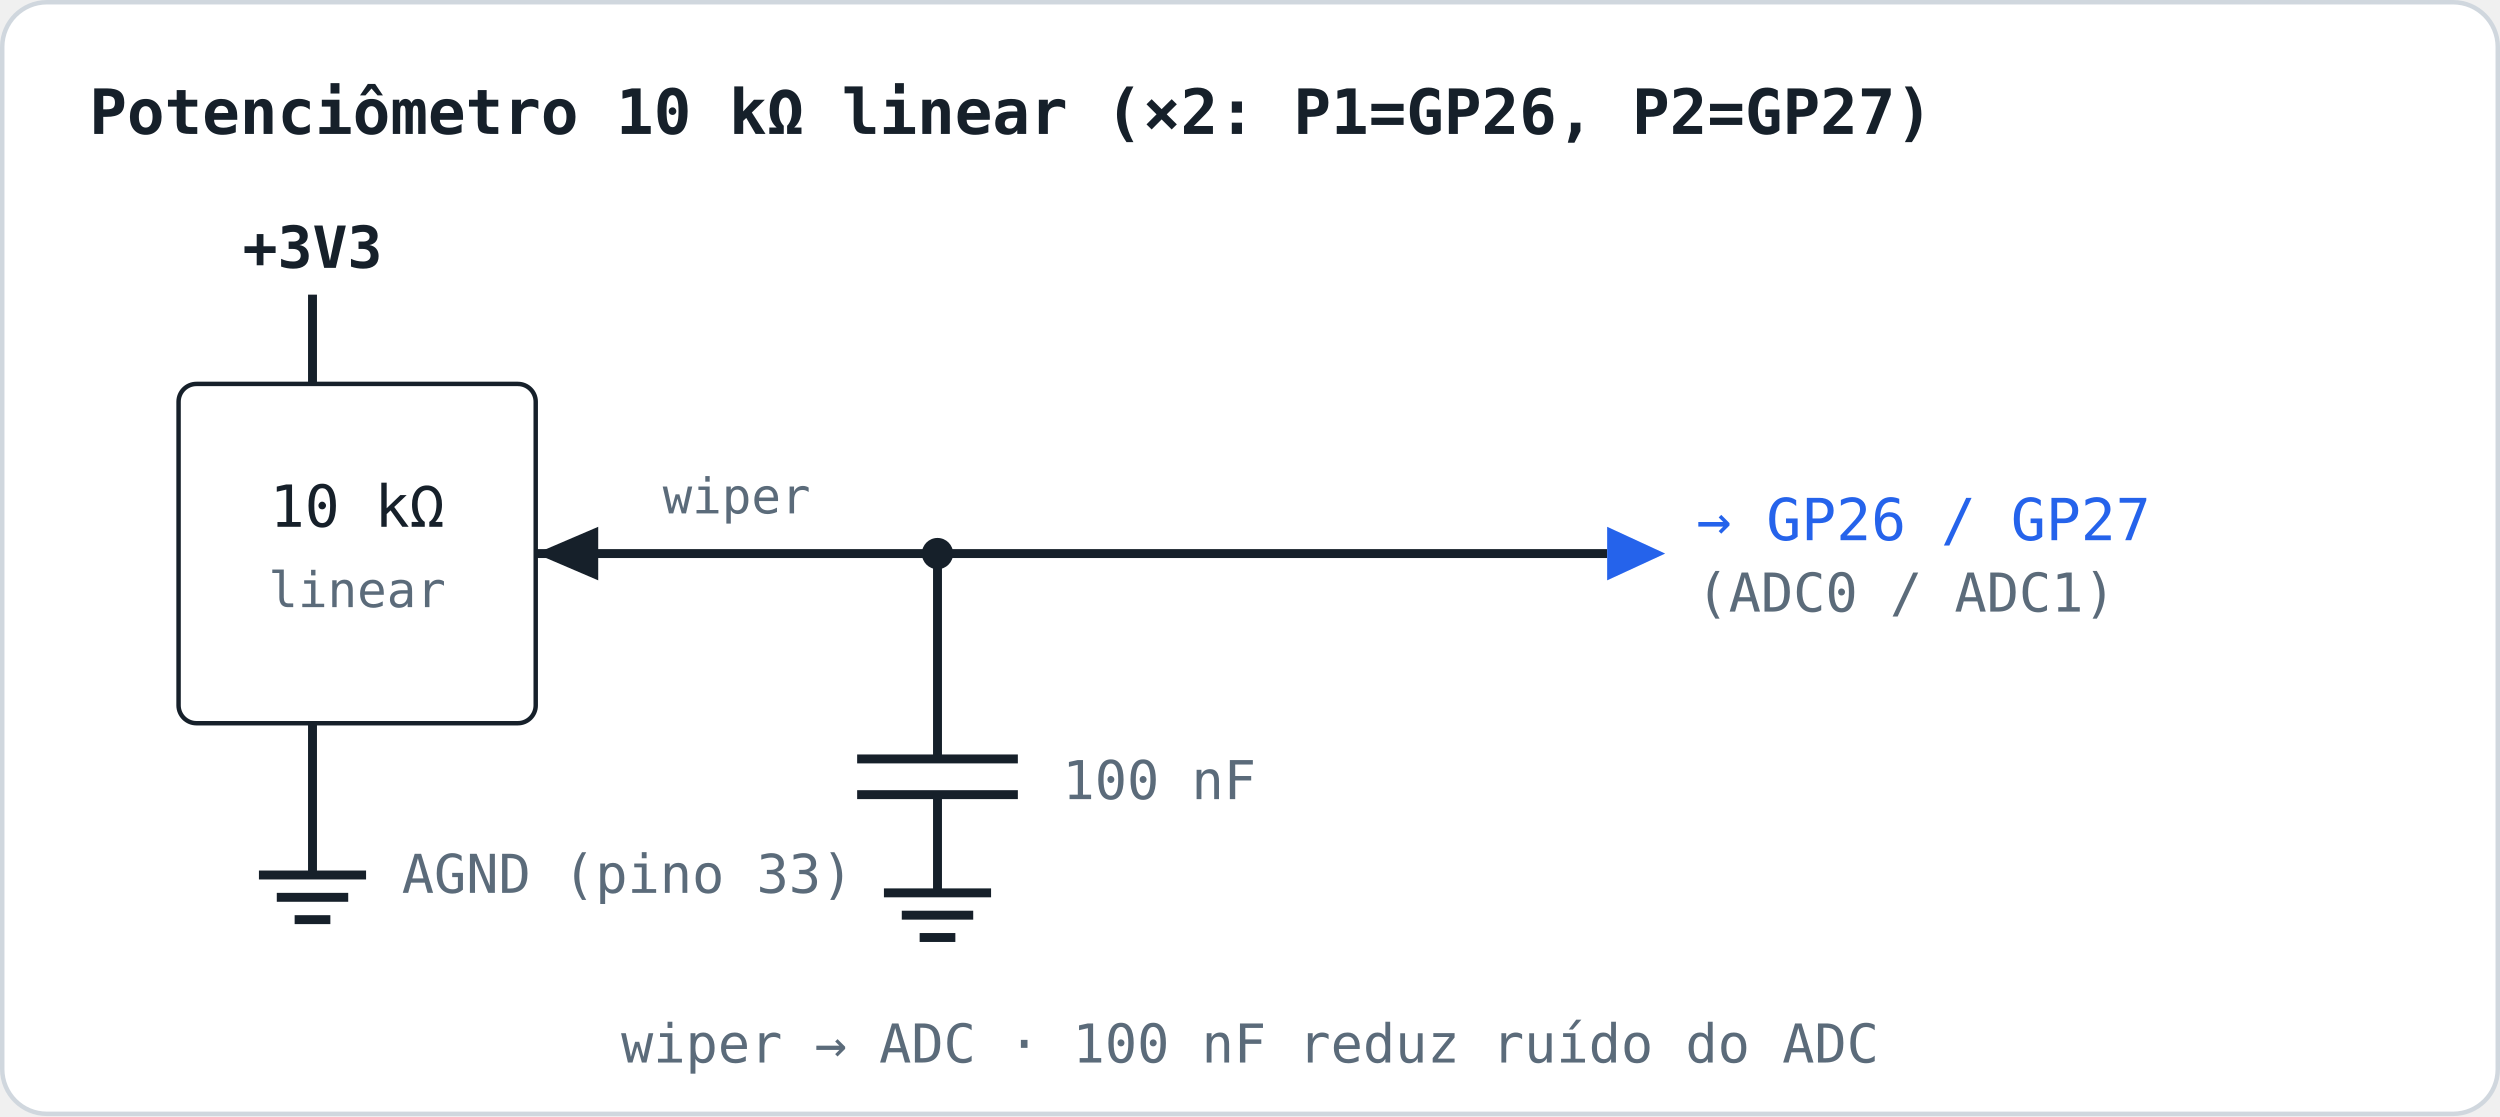
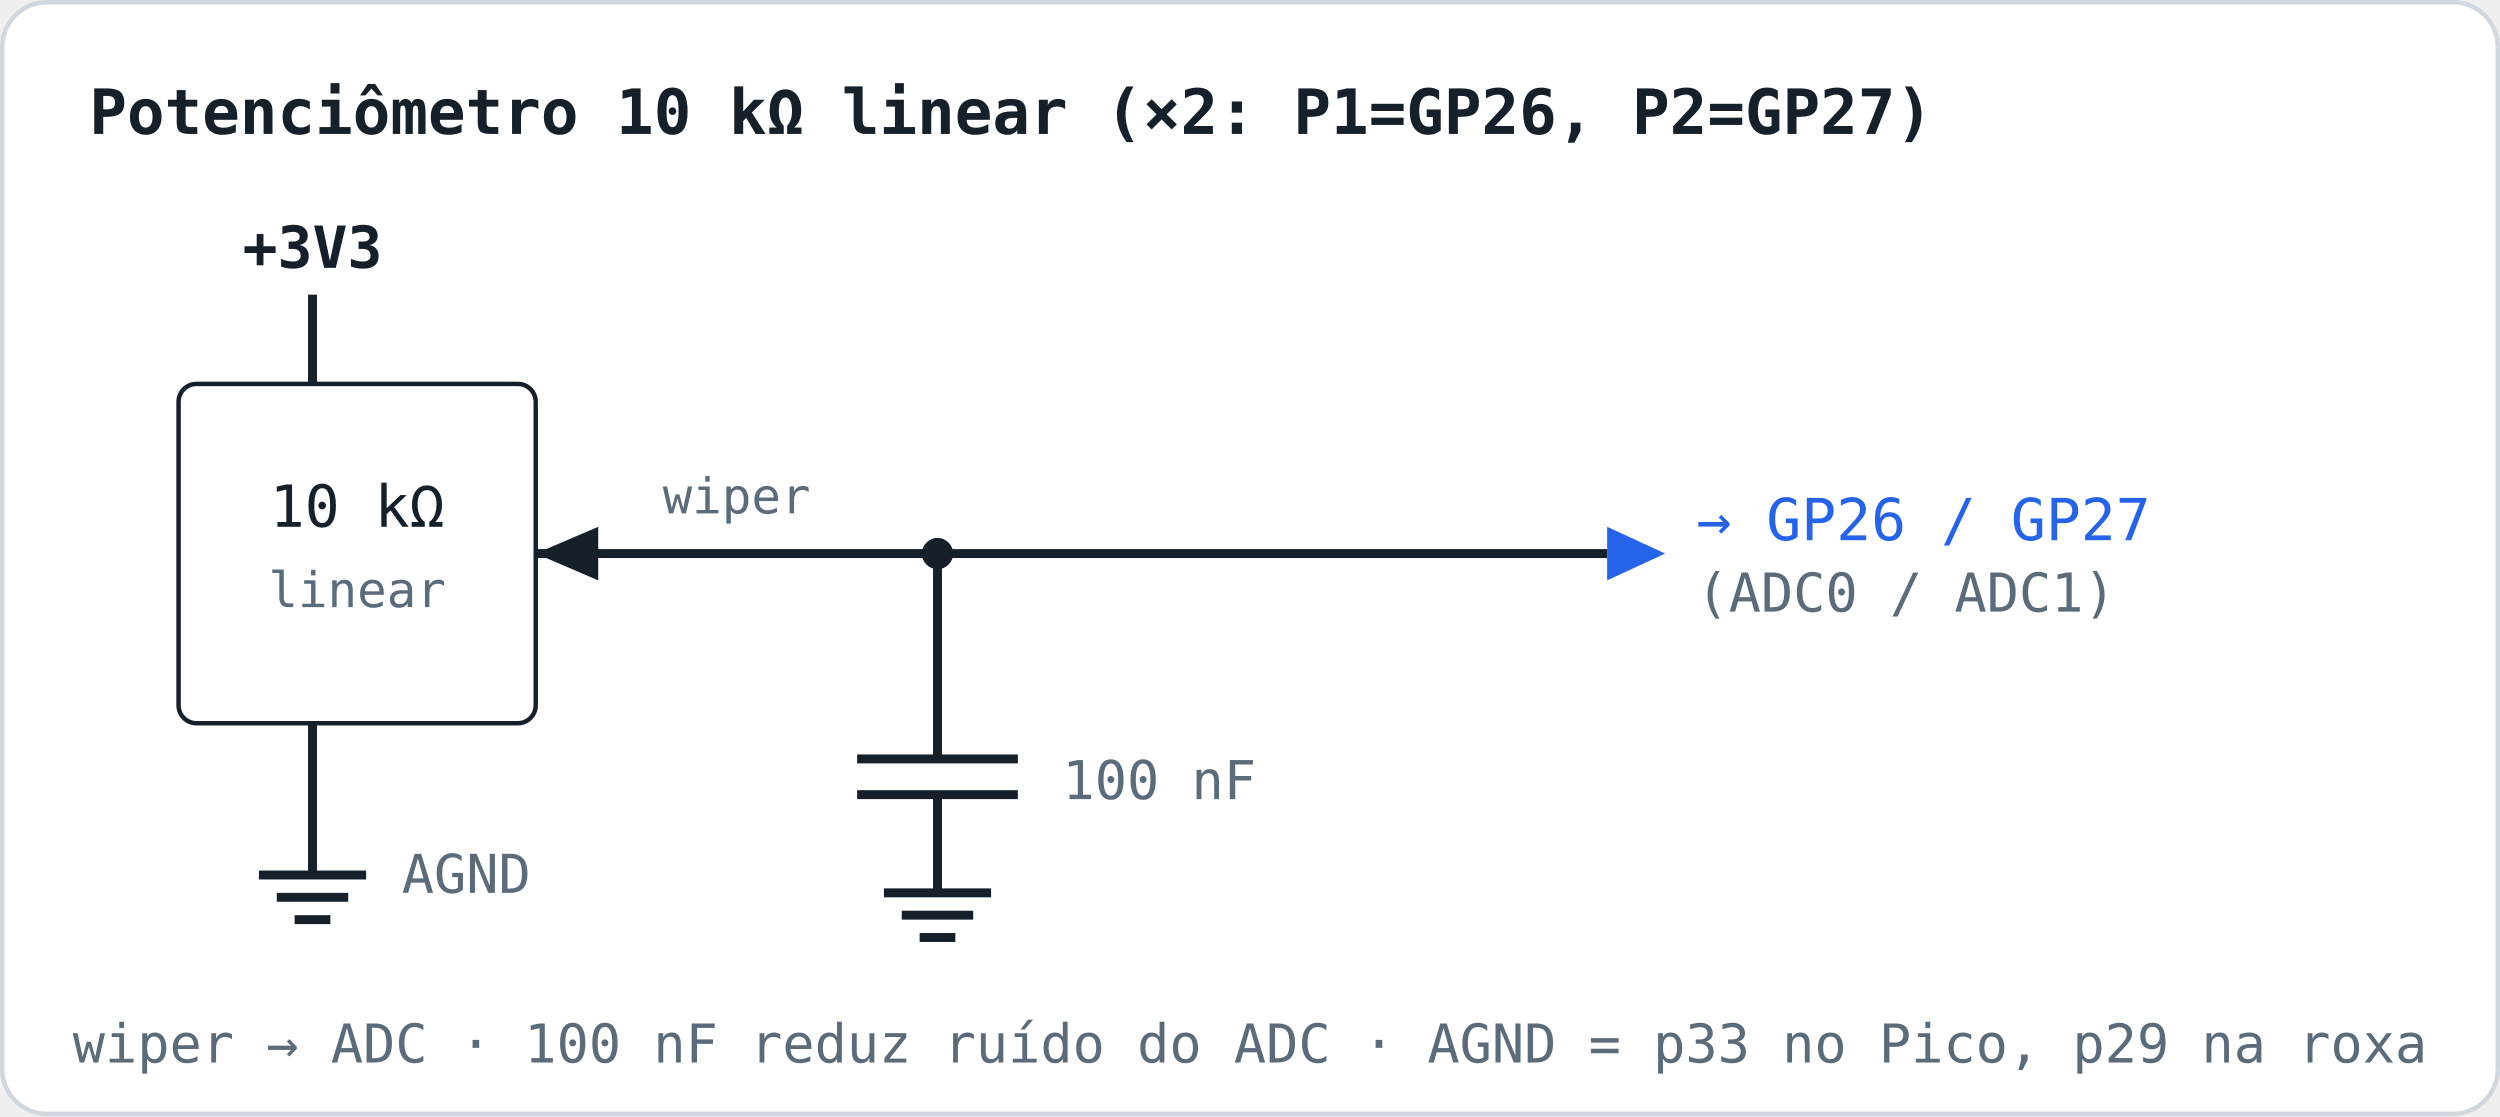
<svg xmlns="http://www.w3.org/2000/svg" viewBox="0 0 560 250" font-family="ui-monospace, SFMono-Regular, Menlo, Consolas, monospace" font-size="13">
  <rect x="0.5" y="0.5" width="559" height="249" rx="10" fill="#ffffff" stroke="#d0d7de" />
  <text x="20" y="30" font-size="14" font-weight="bold" fill="#16202a">Potenciômetro 10 kΩ linear  (×2: P1=GP26, P2=GP27)</text>
  <text x="70" y="60" text-anchor="middle" font-weight="bold" fill="#16202a">+3V3</text>
  <rect x="40" y="86" width="80" height="76" rx="4" fill="#ffffff" stroke="#16202a" />
  <text x="80" y="118" text-anchor="middle" fill="#16202a">10 kΩ</text>
  <text x="80" y="136" text-anchor="middle" font-size="11" fill="#5b6b7a">linear</text>
  <g stroke="#16202a" stroke-width="2" fill="none">
    <line x1="70" y1="66" x2="70" y2="86" />
    <line x1="70" y1="162" x2="70" y2="196" />
    <line x1="120" y1="124" x2="210" y2="124" />
    <line x1="210" y1="124" x2="360" y2="124" />
    <line x1="210" y1="124" x2="210" y2="170" />
    <line x1="210" y1="178" x2="210" y2="200" />
  </g>
  <polygon points="120,124 134,118 134,130" fill="#16202a" />
  <text x="165" y="115" text-anchor="middle" font-size="11" fill="#5b6b7a">wiper</text>
  <circle cx="210" cy="124" r="3.5" fill="#16202a" />
  <g stroke="#16202a" stroke-width="2">
    <line x1="58" y1="196" x2="82" y2="196" />
    <line x1="62" y1="201" x2="78" y2="201" />
    <line x1="66" y1="206" x2="74" y2="206" />
  </g>
-   <text x="90" y="200" fill="#5b6b7a" font-size="12">AGND (pino 33)</text>
+   <text x="90" y="200" fill="#5b6b7a" font-size="12">AGND</text>
  <g stroke="#16202a" stroke-width="2">
    <line x1="192" y1="170" x2="228" y2="170" />
    <line x1="192" y1="178" x2="228" y2="178" />
    <line x1="198" y1="200" x2="222" y2="200" />
    <line x1="202" y1="205" x2="218" y2="205" />
    <line x1="206" y1="210" x2="214" y2="210" />
  </g>
  <text x="238" y="179" fill="#5b6b7a" font-size="12">100 nF</text>
  <polygon points="360,118 373,124 360,130" fill="#2563eb" />
  <text x="380" y="121" fill="#2563eb">→ GP26 / GP27</text>
  <text x="380" y="137" fill="#5b6b7a" font-size="12">(ADC0 / ADC1)</text>
-   <text x="280" y="238" text-anchor="middle" fill="#5b6b7a" font-size="12">wiper → ADC  ·  100 nF reduz ruído do ADC</text>
+   <text x="280" y="238" text-anchor="middle" fill="#5b6b7a" font-size="12">wiper → ADC  ·  100 nF reduz ruído do ADC  ·  AGND = p33 no Pico, p29 na roxa</text>
</svg>
